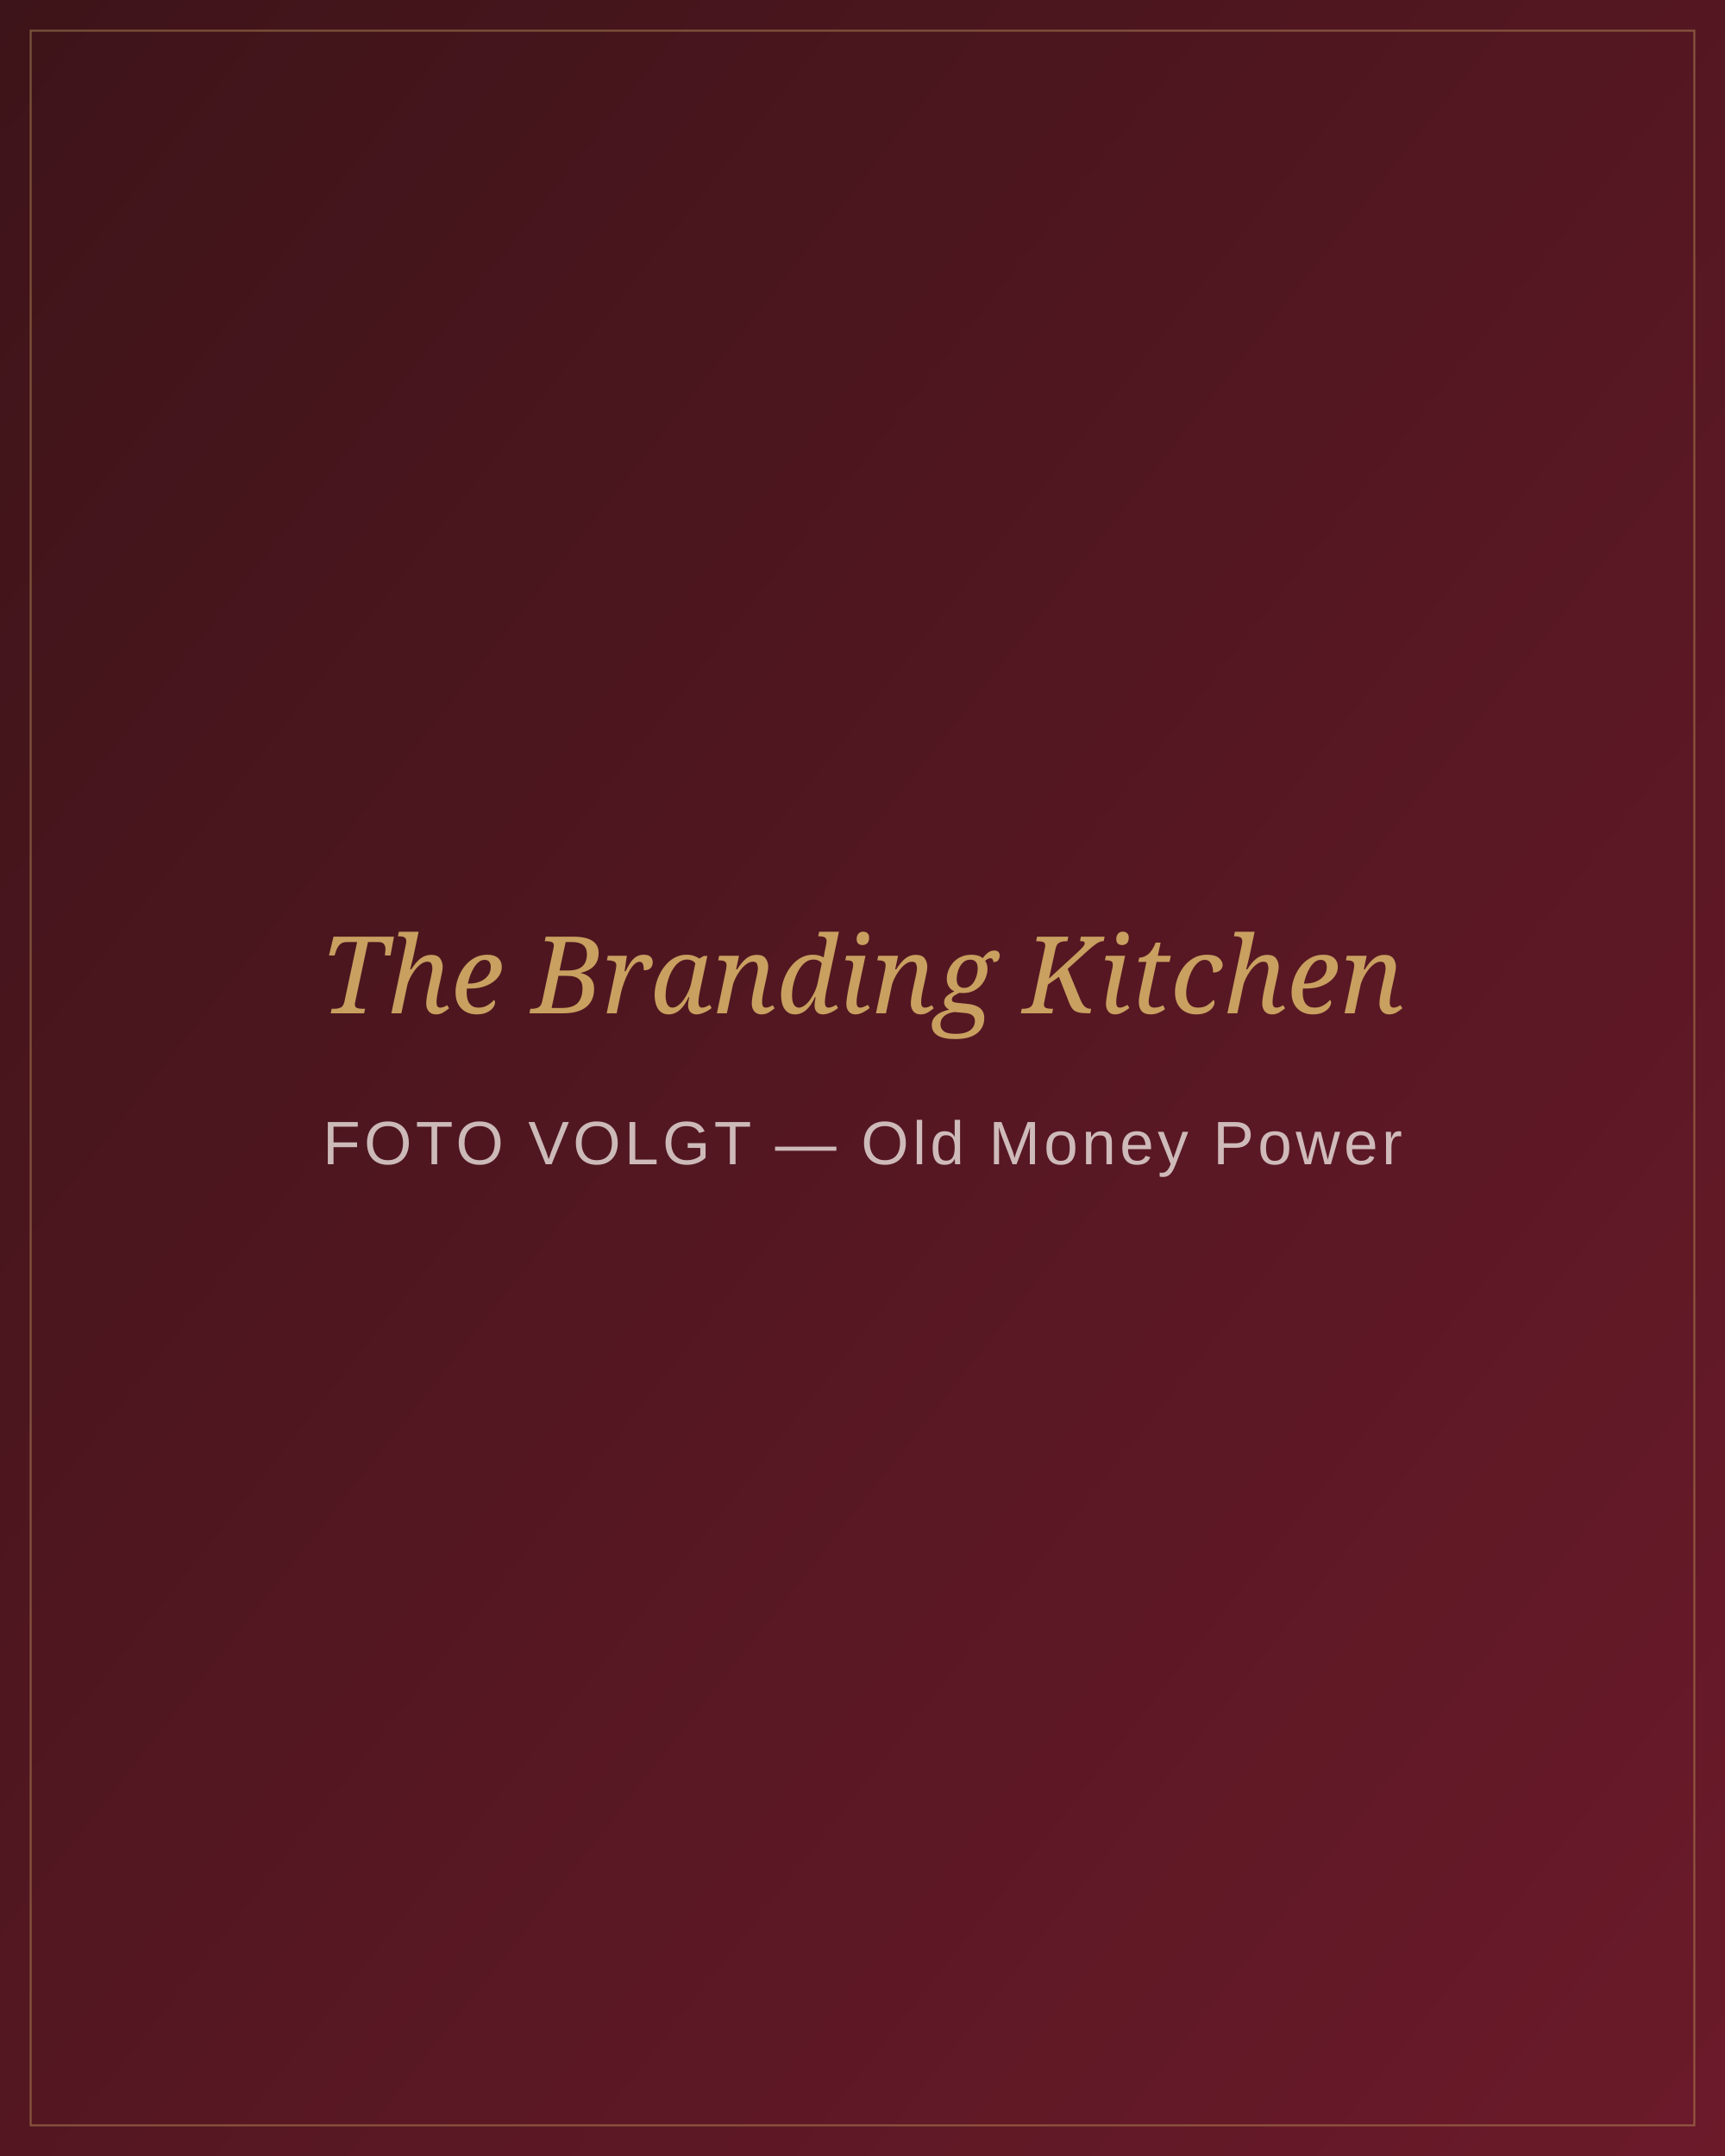
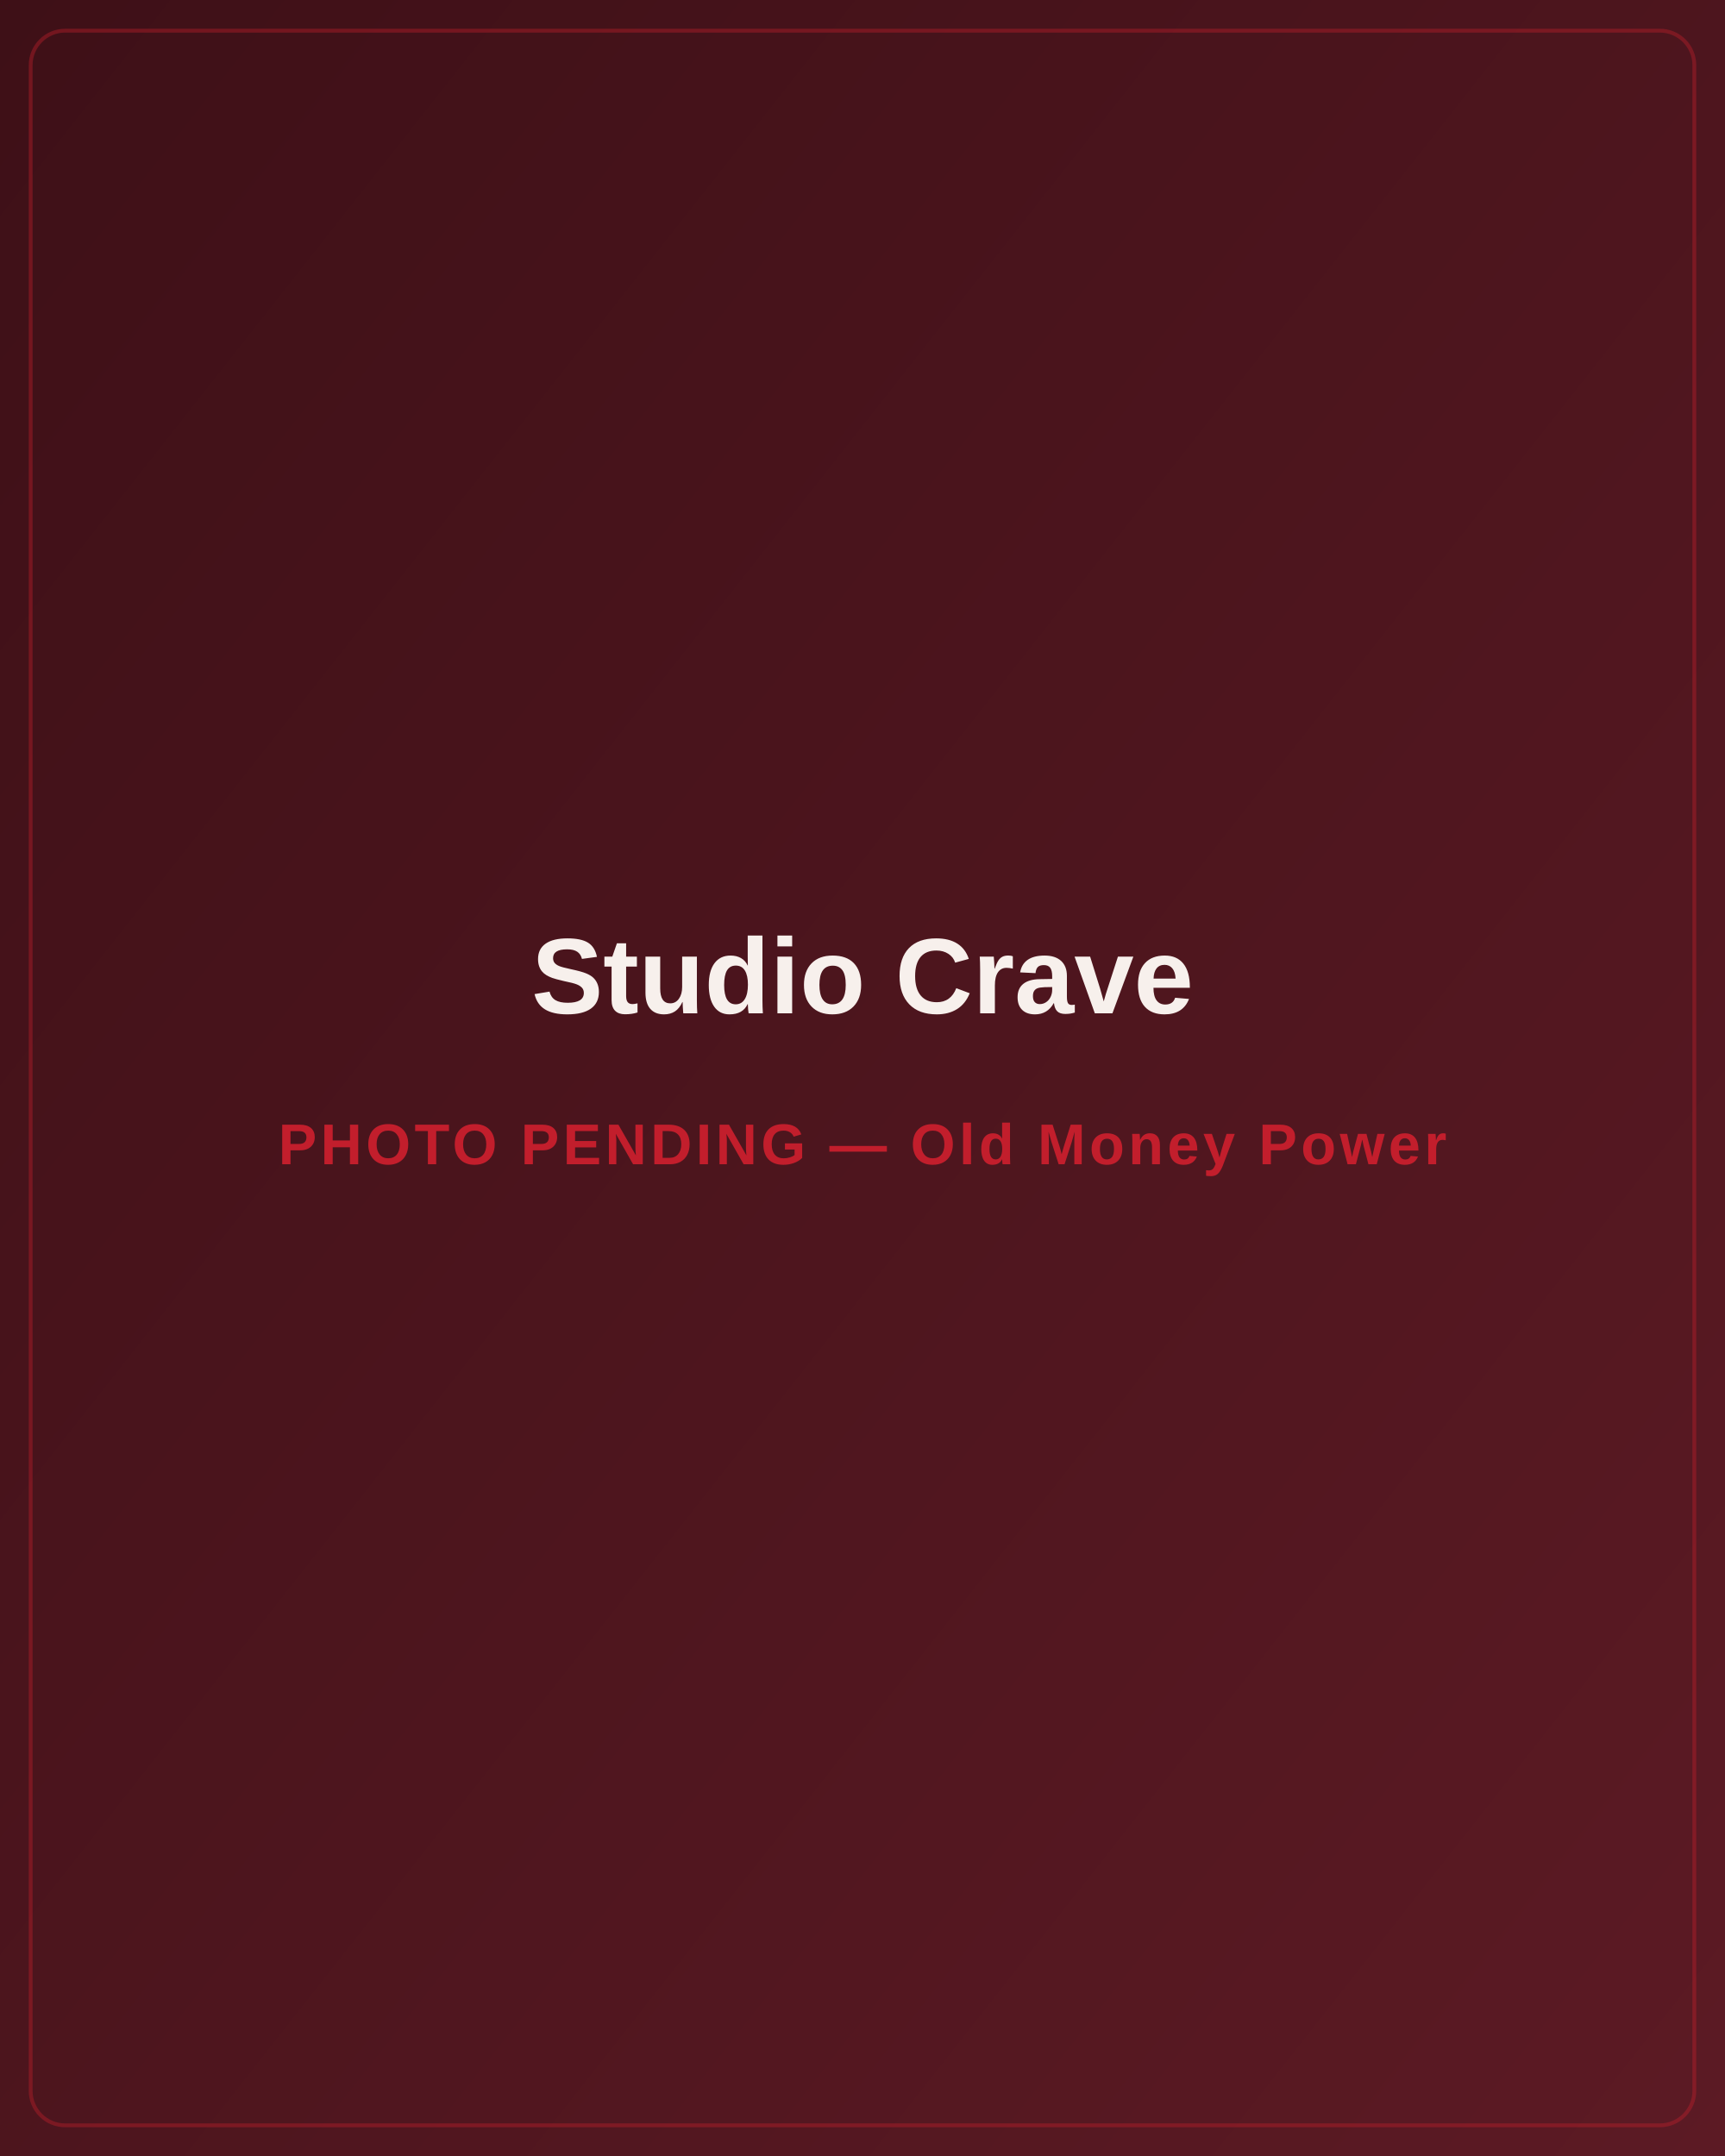
<svg xmlns="http://www.w3.org/2000/svg" width="900" height="1125" viewBox="0 0 900 1125">
  <defs>
    <linearGradient id="g" x1="0%" y1="0%" x2="100%" y2="100%">
-       <stop offset="0%" stop-color="#3D1419" />
-       <stop offset="100%" stop-color="#6B1A2A" />
+       <stop offset="0%" stop-color="#3E1017" />
+       <stop offset="100%" stop-color="#5C1A24" />
    </linearGradient>
  </defs>
  <rect width="900" height="1125" fill="url(#g)" />
-   <rect x="16" y="16" width="868" height="1093" fill="none" stroke="#C9A060" stroke-opacity="0.45" stroke-width="1" />
-   <text x="50%" y="47%" text-anchor="middle" font-family="Georgia, serif" font-style="italic" font-size="56" fill="#C9A060">The Branding Kitchen</text>
-   <text x="50%" y="54%" text-anchor="middle" font-family="Arial, sans-serif" font-size="32" letter-spacing="2" fill="#F5F0EB" fill-opacity="0.75">FOTO VOLGT — Old Money Power</text>
+   <rect x="16" y="16" width="868" height="1093" fill="none" stroke="#C21E2C" stroke-opacity="0.4" stroke-width="2" rx="18" />
+   <text x="50%" y="47%" text-anchor="middle" font-family="'Barlow Condensed', Arial, sans-serif" font-weight="800" font-size="56" fill="#F7F0EC">Studio Crave</text>
+   <text x="50%" y="54%" text-anchor="middle" font-family="Arial, sans-serif" font-size="30" letter-spacing="2" fill="#C21E2C" font-weight="700">PHOTO PENDING — Old Money Power</text>
</svg>
